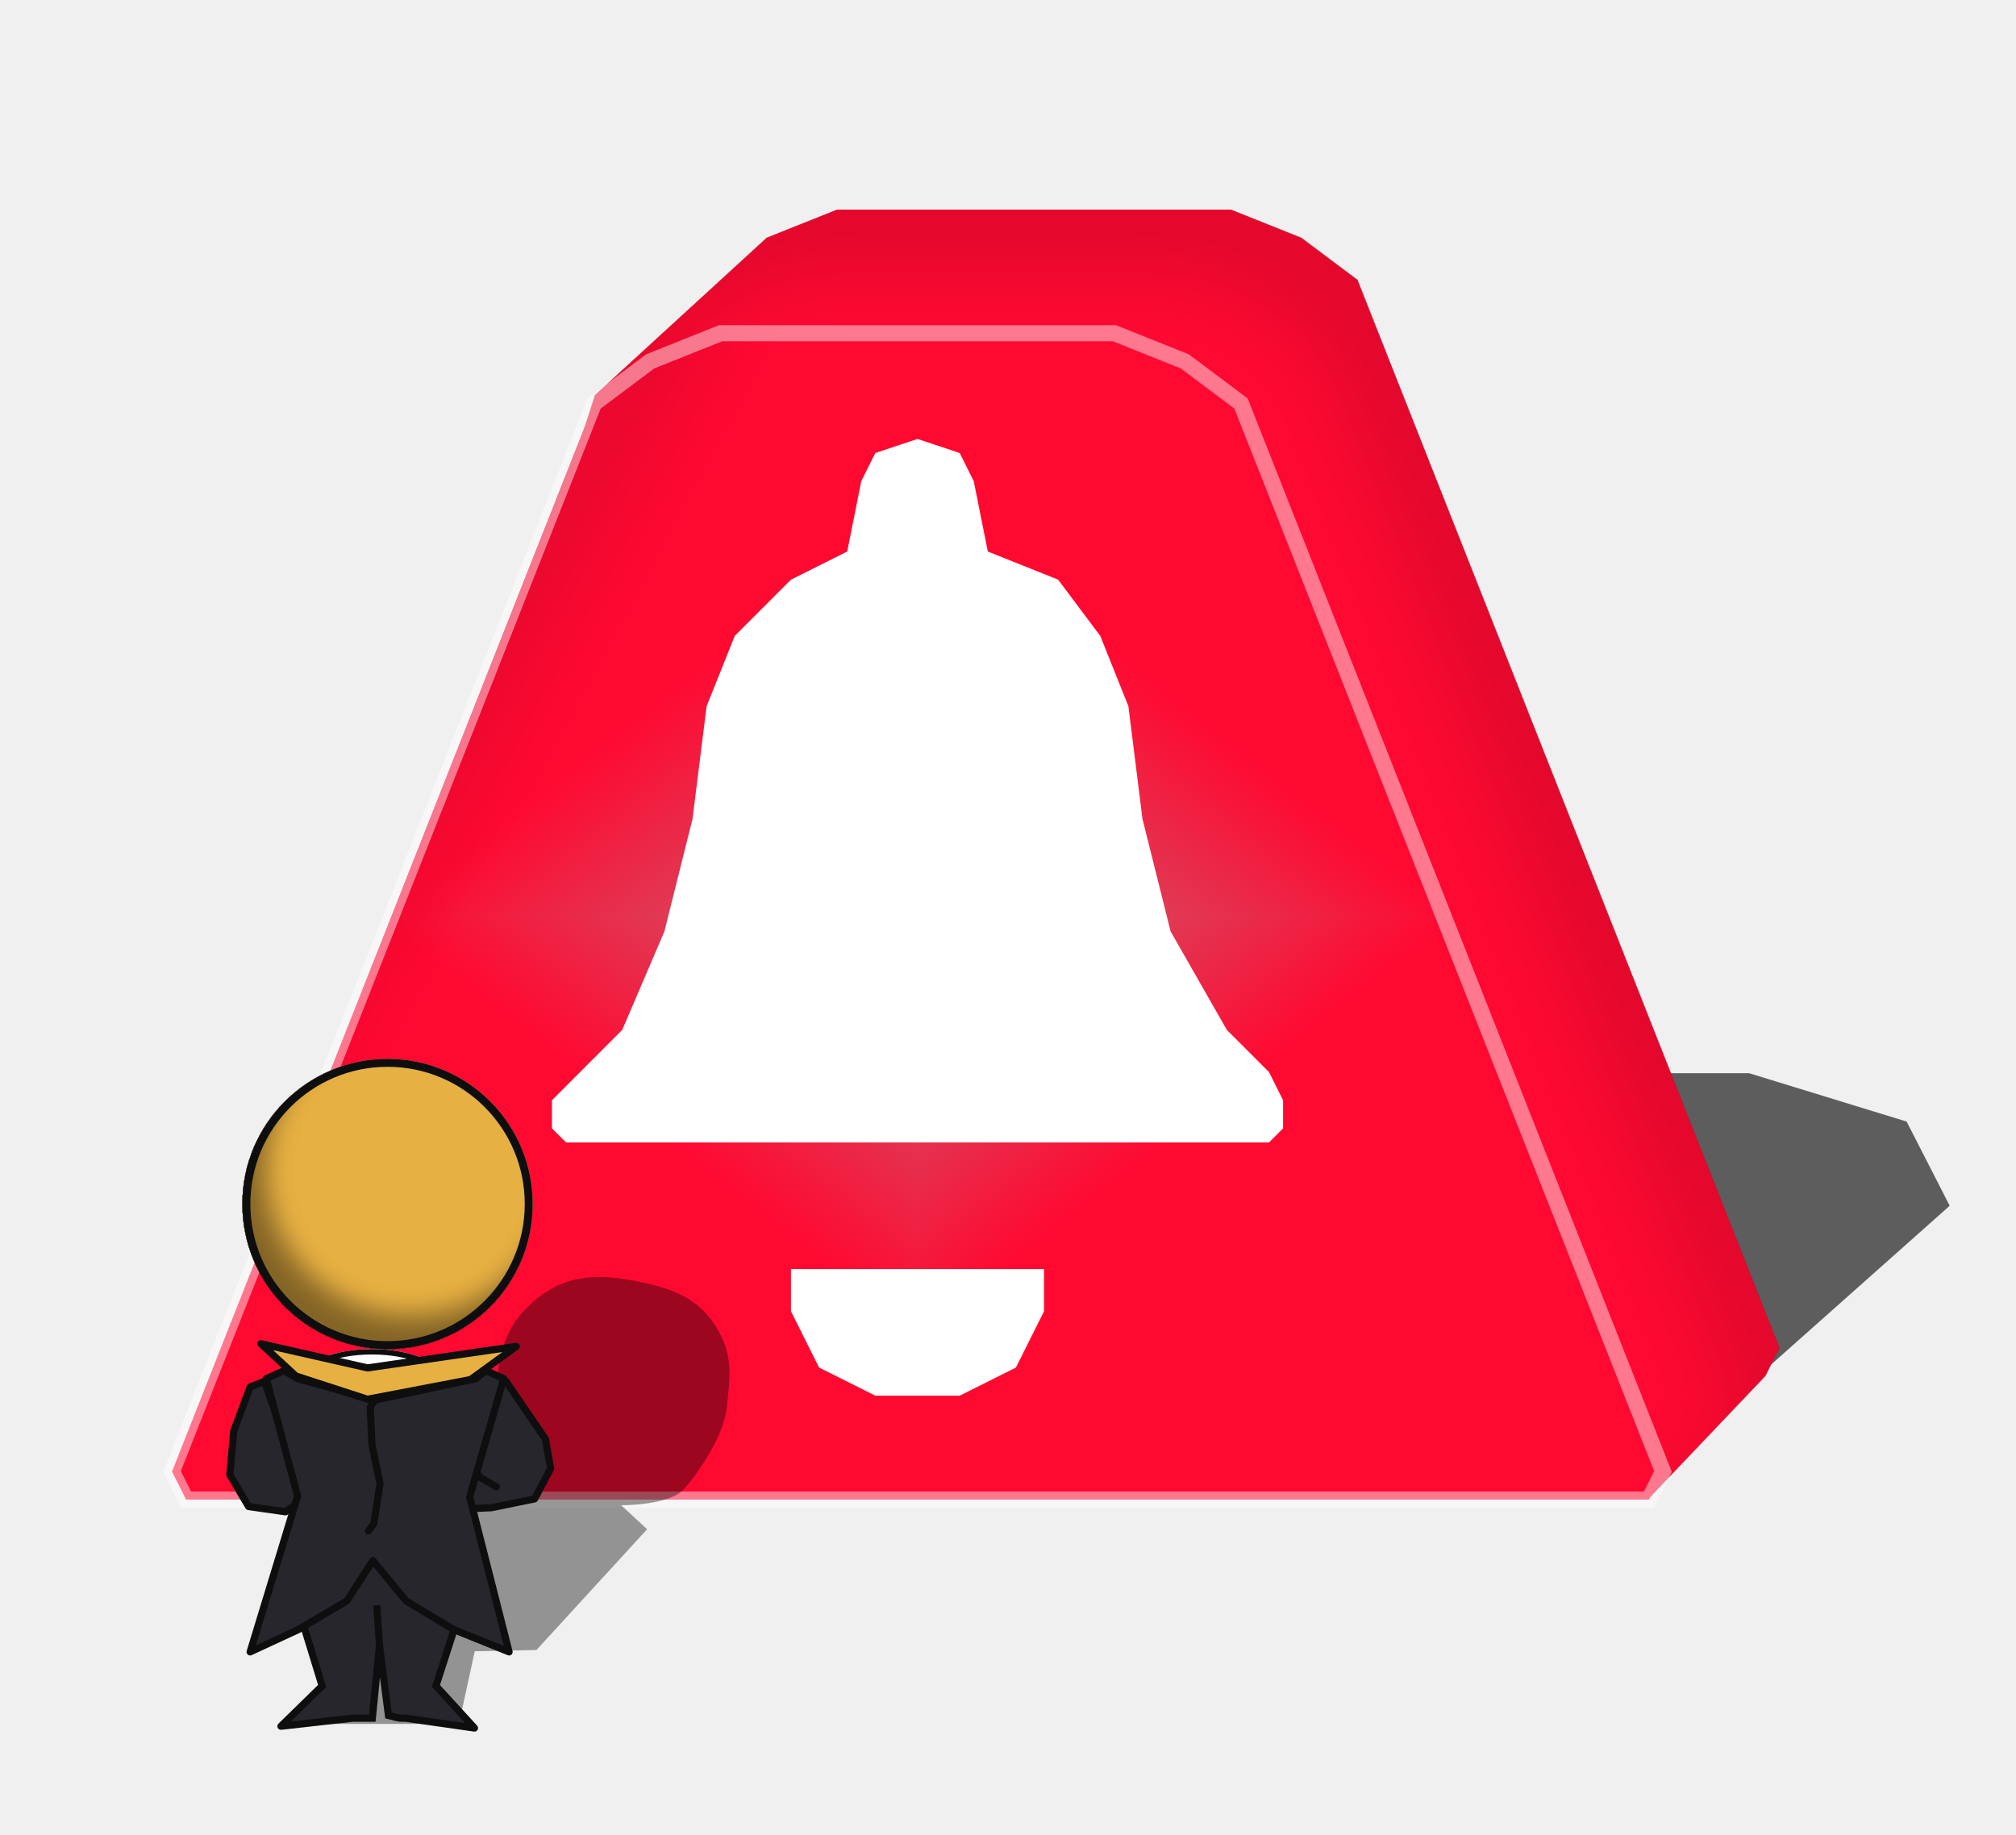
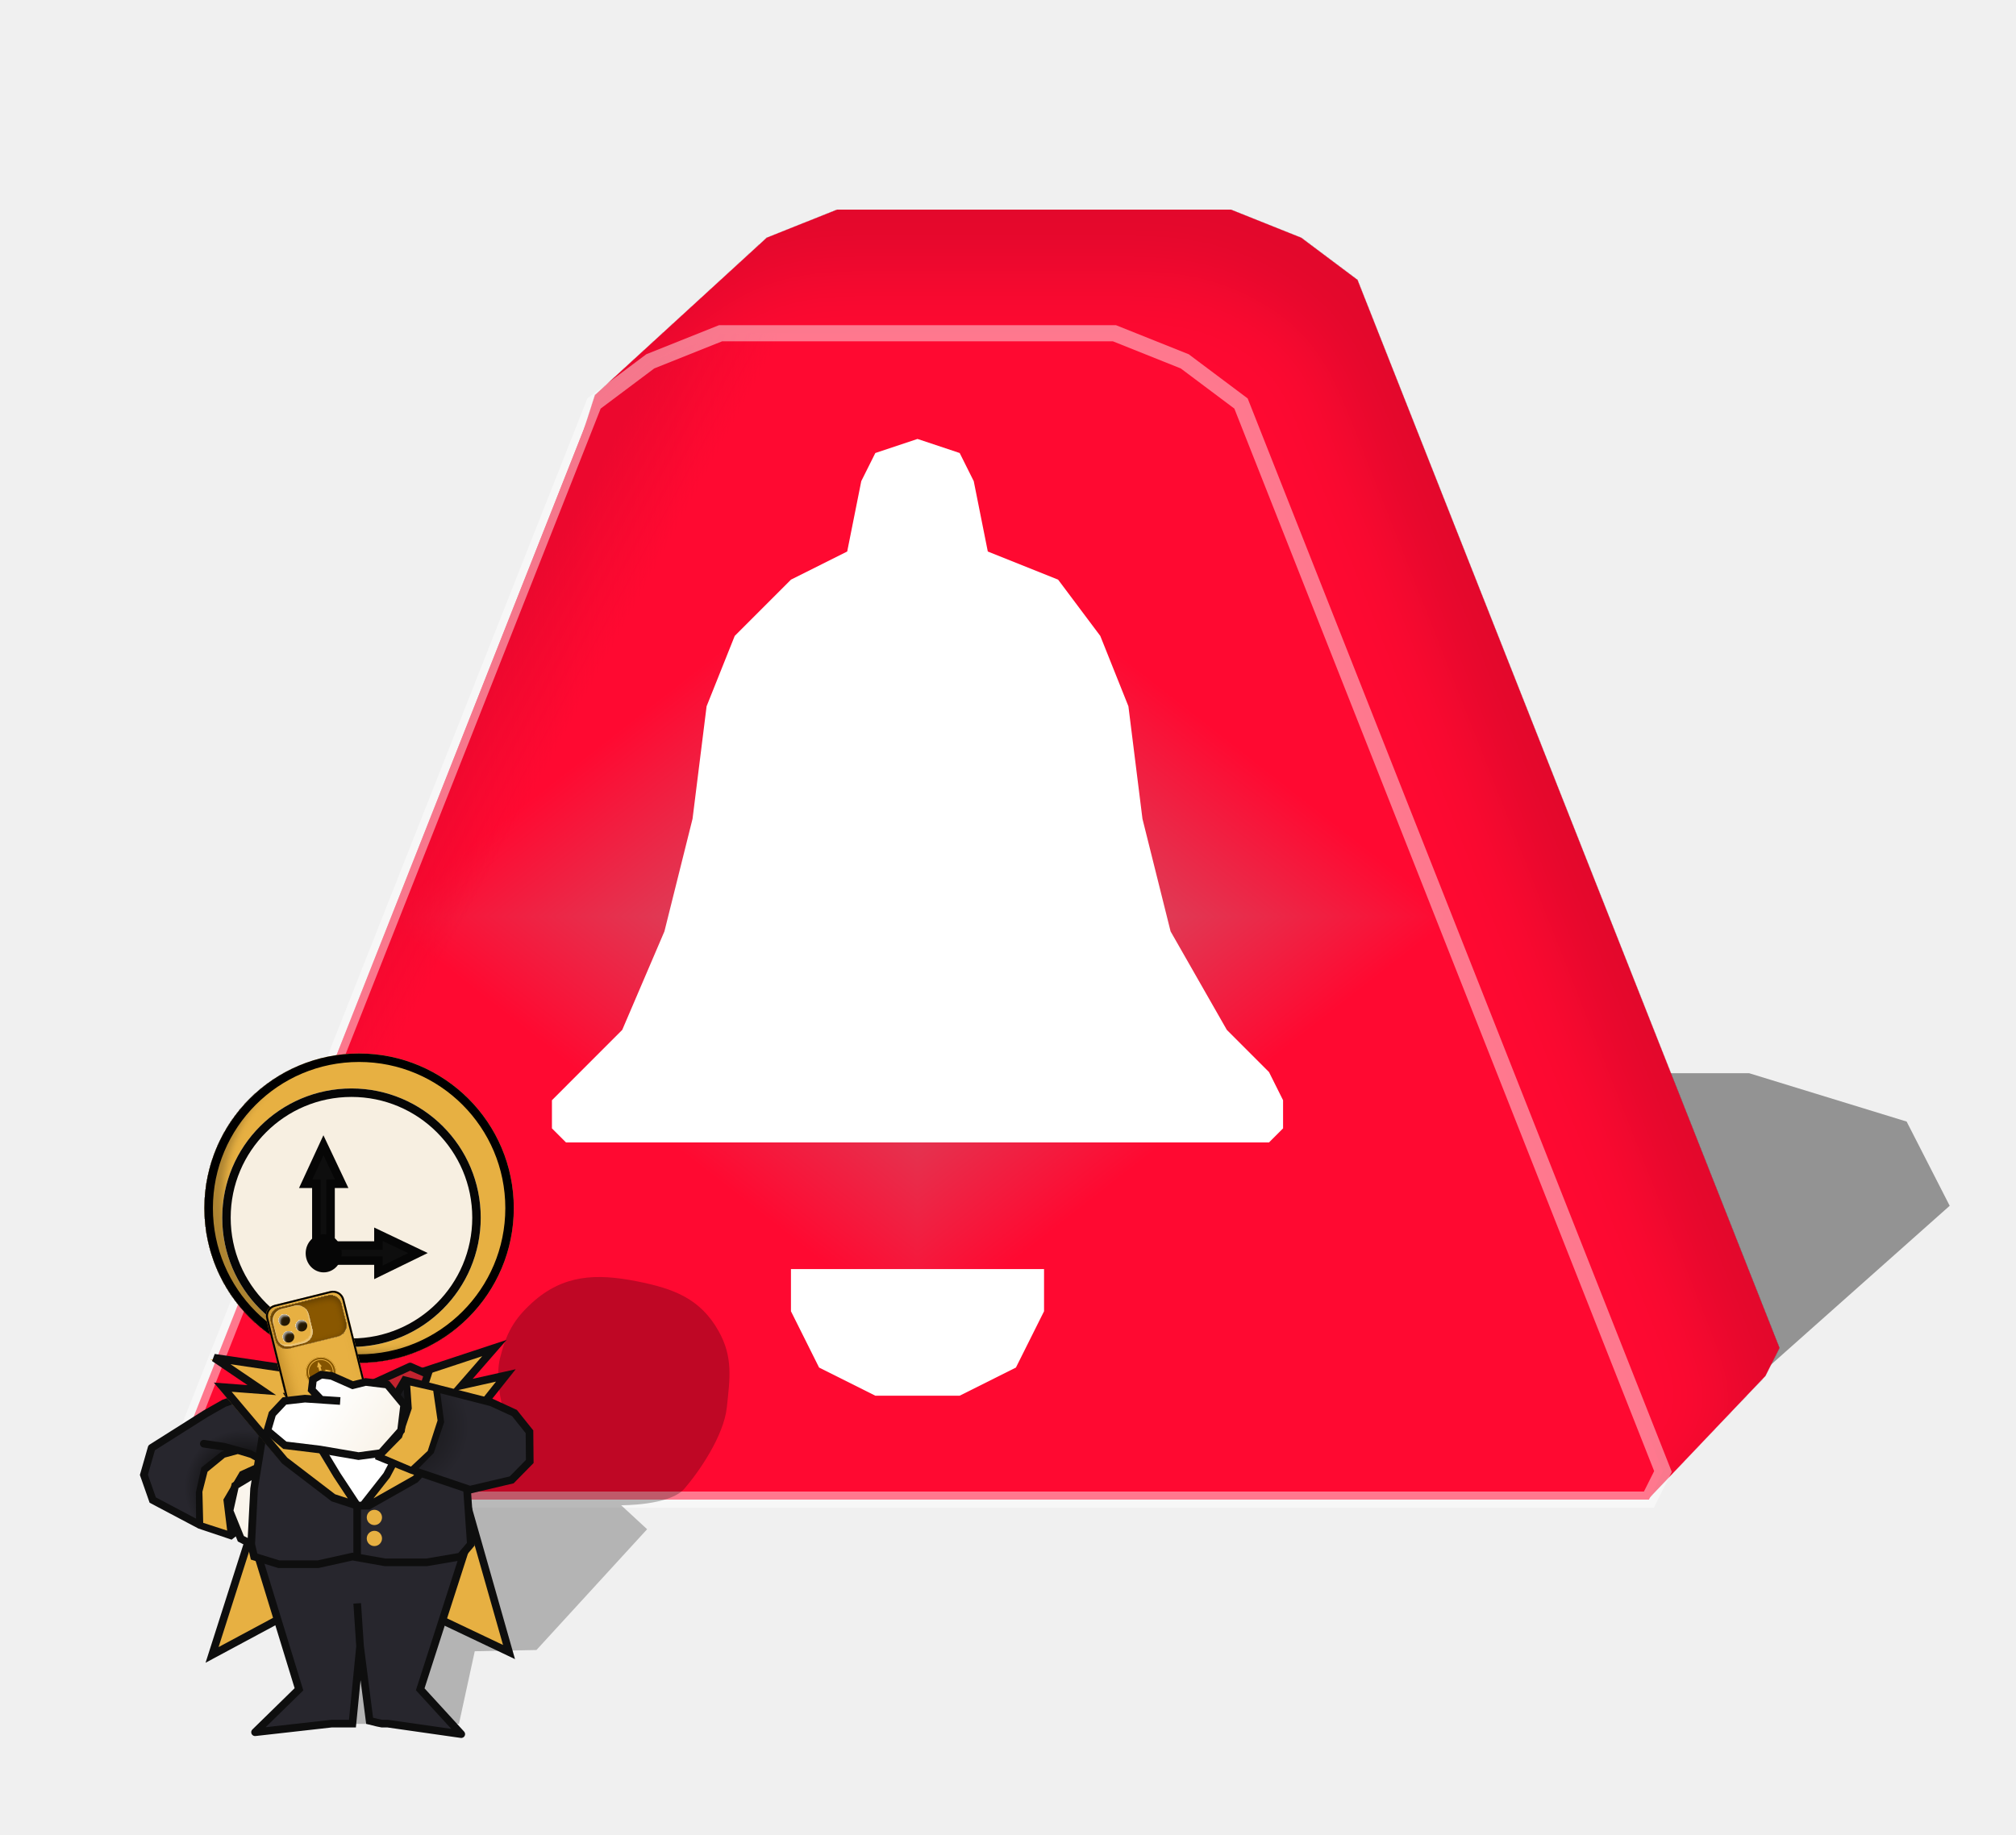
<svg xmlns="http://www.w3.org/2000/svg" xmlns:xlink="http://www.w3.org/1999/xlink" width="1125" height="1024" viewBox="0 0 1125 1024" fill="none">
-   <path d="M96 821.313L104.381 837H758.126L899.5 828L943.5 801.5L1088 673L1063.97 626L976.041 599H741.363L699.456 614.687L665.931 638.217L96 821.313Z" fill="black" fill-opacity="0.61" />
-   <g filter="url(#filter0_i_13_490)">
+   <path d="M96 821.313L104.381 837H758.126L899.5 828L943.5 801.5L1088 673L1063.97 626L976.041 599H741.363L699.456 614.687L665.931 638.217L96 821.313Z" fill="black" fill-opacity="0.39" />
+   <g filter="url(#filter0_i_86_372)">
    <path d="M161 752.313L168.849 768H781.076L920 836.5L985.151 768L993 752.313L757.528 156.217L726.132 132.687L686.887 117H467.113L427.868 132.687L332 220.5L161 752.313Z" fill="#FE0931" />
  </g>
-   <g clip-path="url(#paint0_diamond_13_490_clip_path)" data-figma-skip-parse="true">
+   <g clip-path="url(#paint0_diamond_86_372_clip_path)" data-figma-skip-parse="true">
    <g transform="matrix(0.416 0 0 0.3255 512 511.5)">
-       <rect x="0" y="0" width="1021.63" height="1027.65" fill="url(#paint0_diamond_13_490)" opacity="1" shape-rendering="crispEdges" />
-       <rect x="0" y="0" width="1021.63" height="1027.65" transform="scale(1 -1)" fill="url(#paint0_diamond_13_490)" opacity="1" shape-rendering="crispEdges" />
-       <rect x="0" y="0" width="1021.63" height="1027.65" transform="scale(-1 1)" fill="url(#paint0_diamond_13_490)" opacity="1" shape-rendering="crispEdges" />
-       <rect x="0" y="0" width="1021.63" height="1027.65" transform="scale(-1)" fill="url(#paint0_diamond_13_490)" opacity="1" shape-rendering="crispEdges" />
+       <rect x="0" y="0" width="1021.63" height="1027.65" fill="url(#paint0_diamond_86_372)" opacity="1" shape-rendering="crispEdges" />
+       <rect x="0" y="0" width="1021.63" height="1027.65" transform="scale(1 -1)" fill="url(#paint0_diamond_86_372)" opacity="1" shape-rendering="crispEdges" />
+       <rect x="0" y="0" width="1021.63" height="1027.65" transform="scale(-1 1)" fill="url(#paint0_diamond_86_372)" opacity="1" shape-rendering="crispEdges" />
+       <rect x="0" y="0" width="1021.63" height="1027.65" transform="scale(-1)" fill="url(#paint0_diamond_86_372)" opacity="1" shape-rendering="crispEdges" />
    </g>
  </g>
  <path d="M96 821.313L103.849 837H716.076H920.151L928 821.313L692.528 225.217L661.132 201.687L621.887 186H402.113L362.868 201.687L331.472 225.217L96 821.313Z" data-figma-gradient-fill="{&quot;type&quot;:&quot;GRADIENT_DIAMOND&quot;,&quot;stops&quot;:[{&quot;color&quot;:{&quot;r&quot;:0.82211536169052124,&quot;g&quot;:0.30829328298568726,&quot;b&quot;:0.39184159040451050,&quot;a&quot;:1.0},&quot;position&quot;:0.16346153616905212},{&quot;color&quot;:{&quot;r&quot;:1.0,&quot;g&quot;:0.035294119268655777,&quot;b&quot;:0.19215686619281769,&quot;a&quot;:1.0},&quot;position&quot;:0.72118651866912842}],&quot;transform&quot;:{&quot;m00&quot;:832.0,&quot;m01&quot;:0.0,&quot;m02&quot;:96.0,&quot;m10&quot;:0.0,&quot;m11&quot;:651.0,&quot;m12&quot;:186.0},&quot;opacity&quot;:1.0,&quot;blendMode&quot;:&quot;NORMAL&quot;,&quot;stopsVar&quot;:[{&quot;color&quot;:{&quot;r&quot;:0.82211536169052124,&quot;g&quot;:0.30829328298568726,&quot;b&quot;:0.39184159040451050,&quot;a&quot;:1.0},&quot;position&quot;:0.16346153616905212},{&quot;color&quot;:{&quot;r&quot;:1.0,&quot;g&quot;:0.035294119268655777,&quot;b&quot;:0.19215686619281769,&quot;a&quot;:1.0},&quot;position&quot;:0.72118651866912842}],&quot;visible&quot;:true}" />
-   <use xlink:href="#stroke0_13_490" fill="url(#paint1_linear_13_490)" />
+   <use xlink:href="#stroke0_86_372" fill="url(#paint1_linear_86_372)" />
  <path d="M103.849 837L96 821.313L331.472 225.217L362.868 201.687L402.113 186H621.887L661.132 201.687L692.528 225.217L928 821.313L920.151 837H716.076H103.849Z" stroke-width="9" stroke="white" stroke-opacity="0.45" />
  <path d="M441.385 731.882V708.324H582.615V731.882L566.923 763.294L535.538 779H488.462L457.077 763.294L441.385 731.882Z" fill="white" />
  <path d="M708.154 637.647H315.846L308 629.794V614.088L323.692 598.382L347.231 574.824L370.769 519.853L386.462 457.029L394.308 394.206L410 354.941L441.385 323.529L472.769 307.824L480.615 268.559L488.462 252.853L512 245L535.538 252.853L543.385 268.559L551.231 307.824L590.462 323.529L614 354.941L629.692 394.206L637.538 457.029L653.231 519.853L684.615 574.824L708.154 598.382L716 614.088V629.794L708.154 637.647Z" fill="white" />
-   <path d="M264.927 921.637L256.102 962.187L178.296 962.187L178.296 929.392L199.292 894.048L207.267 857.406L258.212 837.279L289.063 810.733C289.063 810.733 273.973 778.27 279.07 757.899C282.457 744.361 286.683 736.361 297.048 727.016C314.321 711.444 332.59 710.651 355.405 715.155C375.882 719.197 390.837 724.779 401.029 742.993C409.17 757.542 407.305 769.433 405.608 785.438C403.911 801.443 390.092 821.462 381.89 830.935C373.688 840.407 346.625 840.146 346.625 840.146L361.109 853.533L299.362 920.944L264.927 921.637Z" fill="black" fill-opacity="0.39" />
-   <path d="M179.769 941L158.769 872.5L208.769 861L267.269 866.5L243.269 941L264.769 964.5L226.269 959H223.269L220.769 958.5L216.769 957.5L211.769 918.5L207.769 959H202.769H199.269H196.769L156.769 963.5L179.769 941Z" fill="#27262D" />
-   <path d="M269.937 864.742L245.528 940.507L266.245 963.15C266.815 963.773 266.932 964.687 266.538 965.434C266.144 966.18 265.322 966.599 264.486 966.479L226.13 961H223.071L220.377 960.461L220.331 960.452L214.959 959.109L212.027 936.235L209.582 961H196.88L156.993 965.487C156.144 965.583 155.329 965.129 154.963 964.357C154.597 963.586 154.761 962.667 155.371 962.07L177.5 940.422L156.227 871.032L208.636 858.979L269.937 864.742ZM161.31 873.967L182.039 941.578L162.325 960.862L196.546 957.013L196.657 957H205.957L209.763 918.466L208.274 896.133L212.265 895.867L213.761 918.304L218.579 955.891L221.216 956.55L223.467 957H226.412L226.553 957.021L259.525 961.73L241.01 941.493L264.601 868.258L208.903 863.021L161.31 873.967Z" fill="#0E0E0E" />
-   <g filter="url(#filter1_i_13_490)">
-     <path d="M297.269 672C297.269 716.735 261.004 753 216.269 753C171.534 753 135.269 716.735 135.269 672C135.269 627.265 171.534 591 216.269 591C261.004 591 297.269 627.265 297.269 672Z" fill="#E7B042" />
-   </g>
-   <path d="M292.831 672C292.831 629.716 258.553 595.438 216.269 595.438C173.986 595.438 139.708 629.716 139.708 672C139.708 714.284 173.986 748.562 216.269 748.562V753C171.534 753 135.269 716.735 135.269 672C135.269 627.265 171.534 591 216.269 591C261.004 591 297.269 627.265 297.269 672C297.269 716.735 261.004 753 216.269 753V748.562C258.553 748.562 292.831 714.284 292.831 672Z" fill="#0E0E0E" />
-   <ellipse cx="207.581" cy="769.5" rx="39" ry="16.5" fill="white" />
-   <mask id="stroke1_13_490" fill="white">
-     <path d="M246.581 769.5C246.581 778.613 229.12 786 207.581 786C186.042 786 168.581 778.613 168.581 769.5C168.581 760.387 186.042 753 207.581 753C229.12 753 246.581 760.387 246.581 769.5Z" />
-   </mask>
-   <ellipse cx="207.581" cy="769.5" rx="39" ry="16.5" stroke-width="6" stroke="#0E0E0E" mask="url(#stroke1_13_490)" />
-   <path d="M138.741 840.863L159.378 843.815L169.581 836.5L165.414 821.5L147.545 771.018L139.587 774.124L130.416 798.782L128.248 823.132L138.741 840.863Z" fill="#27262D" />
-   <path d="M304.389 803.267L282.471 771.155L272.872 773.781L259.554 814.608L253.222 842.449L274.229 841.526L298.298 836.61L307.268 819.679L304.389 803.267Z" fill="#27262D" />
-   <path d="M259.554 814.608L253.222 842.449L274.229 841.526L298.298 836.61L307.268 819.679L304.389 803.267L282.471 771.155L272.872 773.781L259.554 814.608ZM259.554 814.608L268.093 824.707L276.953 829.83M159.378 843.815L138.741 840.863L128.248 823.132L130.416 798.782L139.587 774.124L147.545 771.018L165.414 821.5L169.581 836.5L159.378 843.815Z" stroke-width="4" stroke-linecap="round" stroke-linejoin="round" stroke="#0E0E0E" />
-   <path d="M148.581 769.5L158.581 765L166.081 769.5L209.081 781.5L265.581 769.5L271.081 765L281.081 769.5L262.081 835.5L284.081 922L253.081 909.5L226.581 893.5L208.081 871L193.581 893.5L166.581 909.5L139.581 922L166.081 835L148.581 769.5Z" fill="#27262D" />
-   <path d="M209.081 781.5L265.581 769.5L271.081 765L281.081 769.5L262.081 835.5L284.081 922L253.081 909.5L226.581 893.5L208.081 871L193.581 893.5L166.581 909.5L139.581 922L166.081 835L148.581 769.5L158.581 765L166.081 769.5L209.081 781.5ZM209.081 781.5L206.581 785.5L207.581 806.5L212.081 828L208.581 850.5L205.581 854.5" stroke-width="4" stroke-linecap="round" stroke-linejoin="round" stroke="#0E0E0E" />
-   <path d="M145.581 750L165.081 768L205.081 781L262.581 770L288.081 751.5L205.081 763.5L145.581 750Z" fill="#E7B042" stroke-width="4" stroke-linecap="round" stroke-linejoin="round" stroke="#0E0E0E" />
+   <path d="M264.927 921.637L256.102 962.187L178.296 962.187L178.296 929.392L199.292 894.048L207.267 857.406L258.212 837.279L289.063 810.733C289.063 810.733 273.973 778.27 279.07 757.899C282.457 744.361 286.683 736.361 297.048 727.016C314.321 711.444 332.59 710.651 355.405 715.155C375.882 719.197 390.837 724.779 401.029 742.993C409.17 757.542 407.305 769.433 405.608 785.438C403.911 801.443 390.092 821.462 381.89 830.935C373.688 840.407 346.625 840.146 346.625 840.146L361.109 853.533L299.362 920.944L264.927 921.637Z" fill="black" fill-opacity="0.25" />
+   <path d="M197.734 881.06L118.341 923.686L163.099 783.551H244.623L284.053 922.088L197.734 881.06Z" fill="#E7B042" />
+   <path d="M246.232 781.419L287.392 926.035L197.791 883.447L114.708 928.056L161.542 781.419H246.232ZM121.973 919.316L197.675 878.672L280.712 918.139L243.013 785.682H164.656L121.973 919.316Z" fill="#0E0E0E" />
+   <path d="M114.656 789.111L84.612 808.106L80.292 823.17L85.225 837.25L111.558 851.173L128.835 856.976L135.497 851.819L142.86 837.382L150.249 824.631L148.612 816.736L144.022 814.109L149.515 809.644L153.057 798.805L151.343 785.855L145.129 776.176L125.014 783.224L114.656 789.111Z" fill="url(#paint2_radial_86_372)" />
+   <path d="M146.013 773.608L124.128 781.276L113.603 787.258L113.559 787.283L113.516 787.309L83.473 806.304C83.031 806.584 82.708 807.016 82.564 807.518L78.056 823.234L83.49 838.744L110.715 853.138L110.88 853.193L129.238 859.36L137.18 853.212L137.396 852.787L144.729 838.41L152.502 824.995L150.504 815.363L147.779 813.803L151.346 810.902L155.234 799.006L153.393 785.104L146.013 773.608ZM150.881 798.605L147.685 808.386L143.812 811.534L140.259 809.501L125.618 805.436L125.491 805.401L114.044 803.7C112.88 803.528 111.796 804.331 111.623 805.495C111.45 806.659 112.253 807.743 113.417 807.916L124.602 809.578L125.121 809.722L123.401 810.325L112.37 819.094L109.371 832.683L109.319 832.916L109.32 833.155L109.406 847.624L86.961 835.757L82.528 823.106L86.437 809.475L115.764 790.934L125.901 785.171L144.245 778.744L149.292 786.606L150.881 798.605ZM133.382 821.002L124.316 837.022L126.322 853.883L113.681 849.637L113.585 833.367L116.207 821.49L125.49 814.11L132.314 811.719L138.606 813.466L143.857 816.471L133.382 821.002ZM147.998 824.266L141.016 836.314L140.988 836.363L140.962 836.414L133.817 850.425L130.508 852.987L128.715 837.906L136.388 824.348L147.057 819.732L147.998 824.266Z" fill="#0E0E0E" />
+   <path d="M113.394 849.965L126.773 854.311L124.655 836.986L133.853 821.342L144.564 816.46L139.634 813.671L132.693 811.586L125.477 813.55L115.823 821.449L112.96 832.614L113.394 849.965Z" fill="#E7B042" />
+   <path d="M194.932 849.476L184.596 844.429L175.864 841.97L182.641 838.531L183.923 832.811L180.463 828.759L174.744 827.477L161.97 828.437L155.793 824.322L143.835 821.641L131.222 829.189L128.075 843.228L134.404 858.844L145.663 864.644L167.214 868.382L186.451 872.694L198.365 868.266L198.903 858.557L194.932 849.476Z" fill="url(#paint3_linear_86_372)" />
+   <path d="M174.9 825.328L174.584 825.352L162.541 826.257L156.974 822.548L156.645 822.329L143.47 819.375L129.342 827.831L125.85 843.411L132.725 860.376L144.978 866.688L166.807 870.475L186.601 874.912L200.416 869.777L201.059 858.168L196.57 847.904L185.53 842.514L185.358 842.43L181.7 841.399L184.501 839.977L186.236 832.238L181.623 826.835L174.9 825.328ZM181.611 833.384L180.781 837.084L175.642 839.692L166.169 837.026L165.013 841.129L183.836 846.429L193.292 851.047L196.747 858.946L196.315 866.753L186.301 870.476L167.629 866.291L167.577 866.281L146.35 862.598L136.083 857.31L130.301 843.043L133.101 830.548L144.199 823.907L154.942 826.315L161.398 830.616L174.586 829.626L179.304 830.684L181.611 833.384Z" fill="#0E0E0E" />
+   <g filter="url(#filter1_i_86_372)">
+     <path d="M286.717 674.319C286.717 721.992 248.071 760.639 200.398 760.639C152.725 760.639 114.079 721.992 114.079 674.319C114.079 626.646 152.725 588 200.398 588C248.071 588 286.717 626.646 286.717 674.319Z" fill="#E7B042" />
+   </g>
+   <path d="M281.987 674.319C281.987 629.259 245.459 592.73 200.398 592.73C155.337 592.73 118.808 629.259 118.808 674.319C118.808 719.38 155.337 755.909 200.398 755.909V760.639C152.725 760.639 114.079 721.992 114.079 674.319C114.079 626.646 152.725 588 200.398 588C248.071 588 286.717 626.646 286.717 674.319C286.717 721.992 248.071 760.639 200.398 760.639V755.909C245.459 755.909 281.987 719.38 281.987 674.319Z" fill="black" />
+   <path d="M268.266 679.648C268.266 719.484 235.972 751.778 196.136 751.778C156.299 751.778 124.006 719.484 124.006 679.648C124.006 639.811 156.299 607.518 196.136 607.518C235.972 607.518 268.266 639.811 268.266 679.648Z" fill="#F7EFE1" />
+   <path d="M263.536 679.648C263.536 642.424 233.36 612.248 196.136 612.248C158.912 612.248 128.736 642.424 128.736 679.648C128.736 716.872 158.912 747.048 196.136 747.048V751.778C156.299 751.778 124.006 719.484 124.006 679.648C124.006 639.811 156.299 607.518 196.136 607.518C235.972 607.518 268.266 639.811 268.266 679.648C268.266 719.484 235.972 751.778 196.136 751.778V747.048C233.36 747.048 263.536 716.872 263.536 679.648Z" fill="#060606" />
+   <path d="M176.53 660.714V705.757H184.472V660.714H190.676L180.501 639.225L170.574 660.714H176.53Z" fill="#0E0E0E" />
+   <path d="M194.412 663.079H186.836V705.224H174.165V663.079H166.876L180.475 633.643L194.412 663.079ZM174.271 658.349H178.895V700.961H182.106V658.349H186.939L180.527 644.806L174.271 658.349Z" fill="#060606" />
+   <path d="M211.172 695.195H179.085V703.603H211.172V710.173L233.244 699.399L211.172 688.888V695.195Z" fill="#0E0E0E" />
+   <path d="M208.807 713.959V705.968H175.355V692.83H208.807V685.142L238.69 699.372L208.807 713.959ZM213.537 692.633V697.559H182.815V701.238H213.537V706.387L227.8 699.425L213.537 692.633Z" fill="#060606" />
+   <path d="M190.676 699.531C190.676 705.408 186.176 710.173 180.625 710.173C175.074 710.173 170.574 705.408 170.574 699.531C170.574 693.653 175.074 688.888 180.625 688.888C186.176 688.888 190.676 693.653 190.676 699.531Z" fill="#060606" />
+   <path d="M166.829 942.868L144.45 869.87L197.734 857.615L260.075 863.476L234.499 942.868L257.411 967.912L216.383 962.05H213.186L210.522 961.518L206.259 960.452L200.931 918.891L196.668 962.05H191.34H187.61H184.946L142.319 966.846L166.829 942.868Z" fill="#27262D" />
+   <path d="M262.919 861.603L236.906 942.343L258.984 966.473C259.591 967.137 259.716 968.111 259.296 968.907C258.876 969.702 258 970.148 257.109 970.021L216.234 964.182H212.975L210.103 963.607L210.054 963.598L204.33 962.167L201.205 937.791L198.599 964.182H185.063L142.557 968.964C141.653 969.065 140.784 968.582 140.393 967.76C140.003 966.938 140.178 965.959 140.828 965.322L164.411 942.252L141.741 868.306L197.591 855.46L262.919 861.603ZM147.158 871.433L169.248 943.484L148.239 964.035L184.707 959.933L184.826 959.919H194.736L198.792 918.854L197.206 895.055L201.458 894.772L203.053 918.682L208.187 958.737L210.997 959.439L213.396 959.919H216.535L216.685 959.941L251.823 964.96L232.091 943.394L257.232 865.349L197.876 859.768L147.158 871.433Z" fill="#0E0E0E" />
+   <path d="M141.786 830.973L146.582 801.134L156.173 776.624H249.419L255.813 801.134L260.608 830.973L262.74 861.877L256.878 868.804L238.229 872.001H214.784L196.668 868.804L177.486 873.067H155.64L141.786 868.804L140.188 861.877L141.786 830.973Z" fill="#27262D" />
+   <path d="M251.065 774.492L257.875 800.596L257.9 800.695L257.917 800.796L262.712 830.635L262.728 830.73L262.734 830.826L264.925 862.593L258.003 870.773L257.238 870.905L238.589 874.102L238.41 874.133H214.598L214.414 874.1L196.714 870.976L177.948 875.147L177.72 875.198H155.319L155.013 875.104L139.985 870.48L138.11 862.357L138.043 862.066L139.658 830.863L139.663 830.748L139.682 830.635L144.513 800.57L154.717 774.492H251.065ZM148.649 801.696L143.908 831.199L142.33 861.686L143.586 867.129L155.958 870.936H177.253L196.206 866.724L196.62 866.631L214.972 869.87H238.045L255.753 866.833L260.553 861.16L258.488 831.217L253.725 801.576L247.771 778.755H157.627L148.649 801.696Z" fill="#0E0E0E" />
+   <path d="M158.837 790.478L156.706 773.427L166.297 777.69H239.295L247.288 773.427L233.967 800.069L200.398 840.031L158.837 790.478Z" fill="white" />
+   <path d="M229.704 825.909L203.595 840.564H200.398H197.201L183.88 836.222L156.705 815.597L122.071 774.89L143.917 776.518L117.275 758.607L157.771 764.577L186.011 776.518L170.026 782.488L159.902 780.86L186.011 823.738L197.201 840.564H200.398L213.719 823.738L236.631 780.86L226.507 782.488L210.522 774.89L227.572 768.376L273.929 753.179L255.813 773.804L280.323 768.376L263.805 789.002L229.704 825.909Z" fill="#E7B042" />
+   <path d="M263.779 769.592L287.783 764.234L267.445 789.839L267.397 789.898L267.345 789.955L233.072 827.354L206.235 842.541H201.432V870.403H197.176V841.951L185.357 838.067L185.018 837.955L157.605 816.978L157.42 816.836L157.268 816.657L119.32 771.688L138.13 773.1L118.341 759.687L119.818 755.701L160.51 761.75L160.756 761.854L193.979 776.018L172.389 784.148L166.324 783.164L189.901 822.205L200.433 838.171H201.478L214.016 822.202L234.734 783.112L228.25 784.164L207.112 774.033L228.877 765.651L228.924 765.632L228.973 765.616L282.721 747.851L263.779 769.592ZM154.09 778.682L129.281 776.818L160.333 813.615L186.99 834.014L194.088 836.347L186.347 824.61L186.325 824.572L157.812 777.36L171.96 779.654L182.286 775.765L159.369 765.995L128.632 761.426L154.09 778.682ZM230.324 769.761L218.092 774.472L228.871 779.638L242.601 777.412L217.663 824.465L217.57 824.639L208.388 836.331L230.431 823.857L264.191 787.019L276.788 771.16L251.853 776.728L269.083 756.95L230.324 769.761Z" fill="#0E0E0E" />
+   <path d="M213.186 846.958C213.186 849.312 211.278 851.221 208.923 851.221C206.569 851.221 204.661 849.312 204.661 846.958C204.661 844.604 206.569 842.695 208.923 842.695C211.278 842.695 213.186 844.604 213.186 846.958Z" fill="#E7B042" />
+   <path d="M213.186 858.68C213.186 861.035 211.278 862.943 208.923 862.943C206.569 862.943 204.661 861.035 204.661 858.68C204.661 856.326 206.569 854.418 208.923 854.418C211.278 854.418 213.186 856.326 213.186 858.68Z" fill="#E7B042" />
+   <path d="M168.665 784.208L169.059 763.132L195.869 771.663L206.012 773.132L228.88 762.702L238.762 767.033L232.901 785.149L219.453 794.924L203.432 786.501C203.432 786.501 200.495 788.275 198.414 788.293C196.624 788.309 194.005 787.039 194.005 787.039L178.378 797.147L168.665 784.208Z" fill="url(#paint4_radial_86_372)" />
+   <path d="M167.817 761.4C168.364 761.008 169.063 760.897 169.705 761.101L196.347 769.578L205.696 770.932L227.995 760.762C228.546 760.511 229.18 760.506 229.735 760.75L241.383 765.854L234.715 786.465L220.707 796.648C220.05 797.125 219.18 797.188 218.462 796.811L203.446 788.917C203.188 789.048 202.895 789.192 202.575 789.336C201.543 789.798 199.943 790.412 198.432 790.425C197.136 790.436 195.732 790.007 194.817 789.678C194.6 789.6 194.395 789.521 194.207 789.446L179.536 798.937C178.596 799.545 177.345 799.321 176.673 798.426L166.52 784.901L166.928 763.092L166.947 762.842C167.026 762.266 167.338 761.743 167.817 761.4ZM208.55 774.316C208.583 774.45 208.62 774.588 208.652 774.731C208.928 775.946 209.237 777.69 209.103 779.199C208.916 781.308 207.816 783.526 206.943 785.033C206.803 785.274 206.664 785.504 206.529 785.722L219.272 792.421L231.086 783.833L236.141 768.211L228.897 765.036L208.55 774.316ZM170.808 783.514L178.888 794.277L191.489 786.126C191.404 785.827 191.316 785.496 191.227 785.145C190.871 783.733 190.47 781.756 190.55 780.057C190.595 779.117 190.889 778.038 191.205 777.086C191.537 776.09 191.959 775.045 192.363 774.111C192.54 773.704 192.715 773.311 192.881 772.948L171.136 766.03L170.808 783.514ZM197.101 773.994C196.855 774.511 196.564 775.136 196.274 775.805C195.896 776.678 195.528 777.599 195.25 778.433C194.958 779.312 194.823 779.929 194.808 780.258C194.759 781.293 195.02 782.757 195.36 784.102C195.491 784.624 195.628 785.095 195.741 785.47C195.899 785.533 196.074 785.6 196.259 785.666C197.101 785.969 197.901 786.166 198.395 786.162C198.965 786.157 199.875 785.874 200.831 785.445C201.269 785.249 201.653 785.052 201.926 784.904C201.944 784.894 201.961 784.884 201.978 784.874C202.039 784.789 202.112 784.689 202.191 784.575C202.478 784.158 202.863 783.572 203.254 782.897C204.084 781.464 204.758 779.936 204.857 778.821C204.929 778.014 204.754 776.818 204.494 775.673C204.444 775.451 204.39 775.239 204.34 775.043L197.101 773.994Z" fill="#0E0E0E" />
+   <g filter="url(#filter2_i_86_372)">
+     <rect x="147.088" y="729.839" width="44.758" height="83.122" rx="6.394" transform="rotate(-13.9123 147.088 729.839)" fill="#E7B042" />
+   </g>
+   <rect x="147.734" y="730.228" width="43.693" height="82.057" rx="5.861" transform="rotate(-13.9123 147.734 730.228)" stroke="black" stroke-width="1.066" />
+   <g filter="url(#filter3_i_86_372)">
+     <rect x="149.67" y="731.396" width="40.495" height="23.445" rx="6.394" transform="rotate(-13.9123 149.67 731.396)" fill="#D9D9D9" />
+     <rect x="149.67" y="731.396" width="40.495" height="23.445" rx="6.394" transform="rotate(-13.9123 149.67 731.396)" fill="#895700" />
+   </g>
+   <g filter="url(#filter4_ii_86_372)">
+     <rect x="150.96" y="732.174" width="20.248" height="21.313" rx="6.394" transform="rotate(-13.9123 150.96 732.174)" fill="#D9D9D9" />
+     <rect x="150.96" y="732.174" width="20.248" height="21.313" rx="6.394" transform="rotate(-13.9123 150.96 732.174)" fill="#E7B042" />
+   </g>
+   <g filter="url(#filter5_i_86_372)">
+     <circle cx="158.704" cy="736.843" r="3.197" fill="#241701" />
+   </g>
+   <g filter="url(#filter6_i_86_372)">
+     <circle cx="168.26" cy="739.965" r="3.197" fill="#241701" />
+   </g>
+   <g filter="url(#filter7_i_86_372)">
+     <circle cx="161.01" cy="746.152" r="3.197" fill="#241701" />
+   </g>
+   <circle cx="179.06" cy="765.835" r="8.525" fill="#845400" />
+   <path d="M186.882 763.897C185.812 759.577 181.442 756.943 177.122 758.013C172.803 759.083 170.168 763.452 171.238 767.772C172.308 772.092 176.678 774.726 180.997 773.656L181.11 774.11C176.539 775.242 171.917 772.455 170.785 767.884C169.653 763.314 172.44 758.691 177.01 757.559C181.58 756.427 186.203 759.214 187.335 763.785C188.467 768.355 185.68 772.978 181.11 774.11L180.997 773.656C185.317 772.586 187.952 768.217 186.882 763.897Z" fill="#E7B042" />
+   <path d="M185.496 764.132C184.612 760.563 181.003 758.387 177.434 759.271C173.865 760.155 171.689 763.764 172.573 767.333C173.457 770.902 177.066 773.078 180.635 772.194L180.747 772.647C176.928 773.593 173.066 771.264 172.12 767.445C171.174 763.626 173.503 759.763 177.322 758.817C181.141 757.871 185.004 760.2 185.95 764.02C186.895 767.839 184.566 771.701 180.747 772.647L180.635 772.194C184.204 771.31 186.38 767.7 185.496 764.132Z" fill="#E7B042" />
+   <path d="M177.832 762.803L178.902 767.121L179.663 766.932L178.594 762.614L179.188 762.467L177.703 760.648L177.261 762.944L177.832 762.803Z" fill="#E7B042" />
+   <path d="M179.602 762.605L178.876 762.785L179.877 766.825L178.662 767.126L177.661 763.085L176.963 763.259L177.567 760.114L179.602 762.605ZM177.559 762.63L178.003 762.52L179.014 766.605L179.322 766.529L178.31 762.443L178.774 762.329L177.837 761.183L177.559 762.63Z" fill="#E7B042" />
+   <path d="M181.972 765.286L178.896 766.048L179.096 766.854L182.172 766.092L182.328 766.721L184.188 765.165L181.822 764.681L181.972 765.286Z" fill="#E7B042" />
+   <path d="M182.191 767.141L182.001 766.375L178.794 767.169L178.482 765.909L181.689 765.115L181.506 764.378L184.709 765.033L182.191 767.141ZM182.138 764.984L182.255 765.456L179.309 766.186L179.397 766.538L182.342 765.809L182.464 766.302L183.666 765.296L182.138 764.984Z" fill="#E7B042" />
+   <path d="M180.11 766.188C180.249 766.752 179.931 767.315 179.399 767.447C178.867 767.579 178.322 767.229 178.182 766.666C178.043 766.102 178.361 765.538 178.893 765.407C179.425 765.275 179.97 765.625 180.11 766.188Z" fill="#E7B042" />
+   <path d="M287.086 788.668L274.221 782.757L243.188 774.815L225.88 770.386L219.201 781.75L212.584 799.896L211.574 813.093L229.727 820.463L262.231 831.471L285.541 825.984L295.621 815.72L295.471 799.142L287.086 788.668Z" fill="url(#paint5_radial_86_372)" />
+   <path d="M217.364 780.67L217.265 780.838L217.2 781.02L210.583 799.166L210.482 799.441L209.331 814.482L228.984 822.462L229.043 822.482L262.125 833.685L262.719 833.547L286.63 827.918L297.761 816.583L297.595 798.386L288.435 786.943L287.976 786.732L275.112 780.82L274.937 780.74L224.855 767.923L217.364 780.67ZM273.504 784.773L285.739 790.394L293.347 799.898L293.483 814.856L284.454 824.05L262.335 829.256L233.626 819.535L242.042 810.964L247.862 793.779L245.718 777.662L273.504 784.773ZM241.265 776.523L243.506 793.355L238.319 808.672L229.207 817.951L215.325 812.316L225.009 802.454L230.444 786.457L230.41 786.017L229.56 775.475L229.543 775.255L229.48 775.043L228.988 773.381L241.265 776.523ZM225.329 776.038L226.125 785.922L221.287 800.16L214.146 807.432L214.688 800.347L221.135 782.666L225.229 775.7L225.329 776.038Z" fill="#0E0E0E" />
+   <path d="M241.759 776.27L228.922 773.372L229.792 786.175L224.288 802.427L214.581 812.312L229.333 818.583L238.673 809.832L244.17 792.827L241.759 776.27Z" fill="#E7B042" />
+   <path d="M158.715 781.952L170.144 780.652L179.195 781.255L173.958 775.747L174.662 769.928L179.279 767.267L185.097 767.971L196.815 773.147L204.012 771.335L216.178 772.808L225.541 784.139L223.812 798.421L212.625 811.022L200.074 812.723L178.515 809.039L158.943 806.669L149.196 798.511L151.936 789.182L158.715 781.952Z" fill="url(#paint6_linear_86_372)" />
+   <path d="M185.669 765.893L185.959 766.022L197.006 770.901L203.492 769.268L203.876 769.171L217.28 770.794L227.767 783.487L225.848 799.339L213.695 813.028L200.037 814.879L178.198 811.147L158.06 808.709L146.758 799.25L150.034 788.094L157.697 779.923L169.904 778.535L170.094 778.513L173.887 778.764L171.722 776.487L172.675 768.614L178.83 765.065L185.669 765.893ZM176.651 771.241L176.195 775.006L180.167 779.182L189.985 779.837L189.703 784.091L170.191 782.791L159.735 783.98L153.837 790.27L151.634 797.772L159.827 804.629L178.823 806.929L178.874 806.937L200.112 810.565L211.556 809.015L221.777 797.503L223.316 784.791L215.078 774.821L204.148 773.498L196.626 775.392L184.527 770.049L179.727 769.468L176.651 771.241Z" fill="#0E0E0E" />
  <defs>
-     <filter id="filter0_i_13_490" x="139" y="117" width="854" height="754.5" filterUnits="userSpaceOnUse" color-interpolation-filters="sRGB">
+     <filter id="filter0_i_86_372" x="139" y="117" width="854" height="754.5" filterUnits="userSpaceOnUse" color-interpolation-filters="sRGB">
      <feFlood flood-opacity="0" result="BackgroundImageFix" />
      <feBlend mode="normal" in="SourceGraphic" in2="BackgroundImageFix" result="shape" />
      <feColorMatrix in="SourceAlpha" type="matrix" values="0 0 0 0 0 0 0 0 0 0 0 0 0 0 0 0 0 0 127 0" result="hardAlpha" />
      <feOffset dx="-22" dy="35" />
      <feGaussianBlur stdDeviation="21.65" />
      <feComposite in2="hardAlpha" operator="arithmetic" k2="-1" k3="1" />
      <feColorMatrix type="matrix" values="0 0 0 0 0 0 0 0 0 0 0 0 0 0 0 0 0 0 0.11 0" />
-       <feBlend mode="normal" in2="shape" result="effect1_innerShadow_13_490" />
-     </filter>
-     <clipPath id="paint0_diamond_13_490_clip_path">
+       <feBlend mode="normal" in2="shape" result="effect1_innerShadow_86_372" />
+     </filter>
+     <clipPath id="paint0_diamond_86_372_clip_path">
      <path d="M96 821.313L103.849 837H716.076H920.151L928 821.313L692.528 225.217L661.132 201.687L621.887 186H402.113L362.868 201.687L331.472 225.217L96 821.313Z" />
    </clipPath>
-     <filter id="filter1_i_13_490" x="135.269" y="576" width="175" height="177" filterUnits="userSpaceOnUse" color-interpolation-filters="sRGB">
-       <feFlood flood-opacity="0" result="BackgroundImageFix" />
-       <feBlend mode="normal" in="SourceGraphic" in2="BackgroundImageFix" result="shape" />
-       <feColorMatrix in="SourceAlpha" type="matrix" values="0 0 0 0 0 0 0 0 0 0 0 0 0 0 0 0 0 0 127 0" result="hardAlpha" />
-       <feOffset dx="13" dy="-19" />
-       <feGaussianBlur stdDeviation="7.5" />
-       <feComposite in2="hardAlpha" operator="arithmetic" k2="-1" k3="1" />
-       <feColorMatrix type="matrix" values="0 0 0 0 0 0 0 0 0 0 0 0 0 0 0 0 0 0 0.43 0" />
-       <feBlend mode="normal" in2="shape" result="effect1_innerShadow_13_490" />
-     </filter>
-     <linearGradient id="paint0_diamond_13_490" x1="0" y1="0" x2="500" y2="500" gradientUnits="userSpaceOnUse">
+     <filter id="filter1_i_86_372" x="114.079" y="583.737" width="176.901" height="176.901" filterUnits="userSpaceOnUse" color-interpolation-filters="sRGB">
+       <feFlood flood-opacity="0" result="BackgroundImageFix" />
+       <feBlend mode="normal" in="SourceGraphic" in2="BackgroundImageFix" result="shape" />
+       <feColorMatrix in="SourceAlpha" type="matrix" values="0 0 0 0 0 0 0 0 0 0 0 0 0 0 0 0 0 0 127 0" result="hardAlpha" />
+       <feOffset dx="10.657" dy="-6.394" />
+       <feGaussianBlur stdDeviation="2.131" />
+       <feComposite in2="hardAlpha" operator="arithmetic" k2="-1" k3="1" />
+       <feColorMatrix type="matrix" values="0 0 0 0 0 0 0 0 0 0 0 0 0 0 0 0 0 0 0.25 0" />
+       <feBlend mode="normal" in2="shape" result="effect1_innerShadow_86_372" />
+     </filter>
+     <filter id="filter2_i_86_372" x="148.437" y="712.22" width="60.734" height="96.954" filterUnits="userSpaceOnUse" color-interpolation-filters="sRGB">
+       <feFlood flood-opacity="0" result="BackgroundImageFix" />
+       <feBlend mode="normal" in="SourceGraphic" in2="BackgroundImageFix" result="shape" />
+       <feColorMatrix in="SourceAlpha" type="matrix" values="0 0 0 0 0 0 0 0 0 0 0 0 0 0 0 0 0 0 127 0" result="hardAlpha" />
+       <feOffset dy="-13.854" />
+       <feGaussianBlur stdDeviation="4.103" />
+       <feComposite in2="hardAlpha" operator="arithmetic" k2="-1" k3="1" />
+       <feColorMatrix type="matrix" values="0 0 0 0 0.537 0 0 0 0 0.341 0 0 0 0 0 0 0 0 0.44 0" />
+       <feBlend mode="normal" in2="shape" result="effect1_innerShadow_86_372" />
+     </filter>
+     <filter id="filter3_i_86_372" x="151.018" y="723.007" width="42.248" height="30.863" filterUnits="userSpaceOnUse" color-interpolation-filters="sRGB">
+       <feFlood flood-opacity="0" result="BackgroundImageFix" />
+       <feBlend mode="normal" in="SourceGraphic" in2="BackgroundImageFix" result="shape" />
+       <feColorMatrix in="SourceAlpha" type="matrix" values="0 0 0 0 0 0 0 0 0 0 0 0 0 0 0 0 0 0 127 0" result="hardAlpha" />
+       <feOffset dy="1.066" />
+       <feGaussianBlur stdDeviation="2.131" />
+       <feComposite in2="hardAlpha" operator="arithmetic" k2="-1" k3="1" />
+       <feColorMatrix type="matrix" values="0 0 0 0 0.277 0 0 0 0 0.175 0 0 0 0 0 0 0 0 0.72 0" />
+       <feBlend mode="normal" in2="shape" result="effect1_innerShadow_86_372" />
+     </filter>
+     <filter id="filter4_ii_86_372" x="152.309" y="728.654" width="22.082" height="22.86" filterUnits="userSpaceOnUse" color-interpolation-filters="sRGB">
+       <feFlood flood-opacity="0" result="BackgroundImageFix" />
+       <feBlend mode="normal" in="SourceGraphic" in2="BackgroundImageFix" result="shape" />
+       <feColorMatrix in="SourceAlpha" type="matrix" values="0 0 0 0 0 0 0 0 0 0 0 0 0 0 0 0 0 0 127 0" result="hardAlpha" />
+       <feOffset dx="-1.066" dy="-1.066" />
+       <feComposite in2="hardAlpha" operator="arithmetic" k2="-1" k3="1" />
+       <feColorMatrix type="matrix" values="0 0 0 0 1 0 0 0 0 1 0 0 0 0 1 0 0 0 0.25 0" />
+       <feBlend mode="normal" in2="shape" result="effect1_innerShadow_86_372" />
+       <feColorMatrix in="SourceAlpha" type="matrix" values="0 0 0 0 0 0 0 0 0 0 0 0 0 0 0 0 0 0 127 0" result="hardAlpha" />
+       <feOffset dx="0.533" dy="0.213" />
+       <feComposite in2="hardAlpha" operator="arithmetic" k2="-1" k3="1" />
+       <feColorMatrix type="matrix" values="0 0 0 0 1 0 0 0 0 1 0 0 0 0 1 0 0 0 0.13 0" />
+       <feBlend mode="normal" in2="effect1_innerShadow_86_372" result="effect2_innerShadow_86_372" />
+     </filter>
+     <filter id="filter5_i_86_372" x="155.506" y="733.645" width="7.461" height="7.461" filterUnits="userSpaceOnUse" color-interpolation-filters="sRGB">
+       <feFlood flood-opacity="0" result="BackgroundImageFix" />
+       <feBlend mode="normal" in="SourceGraphic" in2="BackgroundImageFix" result="shape" />
+       <feColorMatrix in="SourceAlpha" type="matrix" values="0 0 0 0 0 0 0 0 0 0 0 0 0 0 0 0 0 0 127 0" result="hardAlpha" />
+       <feOffset dx="1.066" dy="1.066" />
+       <feGaussianBlur stdDeviation="0.693" />
+       <feComposite in2="hardAlpha" operator="arithmetic" k2="-1" k3="1" />
+       <feColorMatrix type="matrix" values="0 0 0 0 1 0 0 0 0 1 0 0 0 0 1 0 0 0 0.57 0" />
+       <feBlend mode="normal" in2="shape" result="effect1_innerShadow_86_372" />
+     </filter>
+     <filter id="filter6_i_86_372" x="165.062" y="736.767" width="7.461" height="7.461" filterUnits="userSpaceOnUse" color-interpolation-filters="sRGB">
+       <feFlood flood-opacity="0" result="BackgroundImageFix" />
+       <feBlend mode="normal" in="SourceGraphic" in2="BackgroundImageFix" result="shape" />
+       <feColorMatrix in="SourceAlpha" type="matrix" values="0 0 0 0 0 0 0 0 0 0 0 0 0 0 0 0 0 0 127 0" result="hardAlpha" />
+       <feOffset dx="1.066" dy="1.066" />
+       <feGaussianBlur stdDeviation="0.693" />
+       <feComposite in2="hardAlpha" operator="arithmetic" k2="-1" k3="1" />
+       <feColorMatrix type="matrix" values="0 0 0 0 1 0 0 0 0 1 0 0 0 0 1 0 0 0 0.57 0" />
+       <feBlend mode="normal" in2="shape" result="effect1_innerShadow_86_372" />
+     </filter>
+     <filter id="filter7_i_86_372" x="157.812" y="742.955" width="7.461" height="7.461" filterUnits="userSpaceOnUse" color-interpolation-filters="sRGB">
+       <feFlood flood-opacity="0" result="BackgroundImageFix" />
+       <feBlend mode="normal" in="SourceGraphic" in2="BackgroundImageFix" result="shape" />
+       <feColorMatrix in="SourceAlpha" type="matrix" values="0 0 0 0 0 0 0 0 0 0 0 0 0 0 0 0 0 0 127 0" result="hardAlpha" />
+       <feOffset dx="1.066" dy="1.066" />
+       <feGaussianBlur stdDeviation="0.693" />
+       <feComposite in2="hardAlpha" operator="arithmetic" k2="-1" k3="1" />
+       <feColorMatrix type="matrix" values="0 0 0 0 1 0 0 0 0 1 0 0 0 0 1 0 0 0 0.57 0" />
+       <feBlend mode="normal" in2="shape" result="effect1_innerShadow_86_372" />
+     </filter>
+     <linearGradient id="paint0_diamond_86_372" x1="0" y1="0" x2="500" y2="500" gradientUnits="userSpaceOnUse">
      <stop offset="0.163" stop-color="#D24F64" />
      <stop offset="0.721" stop-color="#FF0931" />
    </linearGradient>
-     <linearGradient id="paint1_linear_13_490" x1="359" y1="214.5" x2="407" y2="240.5" gradientUnits="userSpaceOnUse">
+     <linearGradient id="paint1_linear_86_372" x1="359" y1="214.5" x2="407" y2="240.5" gradientUnits="userSpaceOnUse">
      <stop stop-color="#EC082E" />
      <stop offset="1" stop-color="#F0082E" stop-opacity="0" />
    </linearGradient>
-     <path id="stroke0_13_490" d="M96 821.313L103.849 837H716.076H920.151L928 821.313L692.528 225.217L661.132 201.687L621.887 186H402.113L362.868 201.687L331.472 225.217L96 821.313Z" />
+     <radialGradient id="paint2_radial_86_372" cx="0" cy="0" r="1" gradientUnits="userSpaceOnUse" gradientTransform="translate(139.439 834.064) rotate(-137.664) scale(38.1452 34.0491)">
+       <stop offset="0.5" stop-color="#0E0E0E" />
+       <stop offset="1" stop-color="#27262D" />
+     </radialGradient>
+     <linearGradient id="paint3_linear_86_372" x1="178.401" y1="850.139" x2="120.464" y2="865.002" gradientUnits="userSpaceOnUse">
+       <stop stop-color="white" />
+       <stop offset="1" stop-color="#F7EFE1" />
+     </linearGradient>
+     <radialGradient id="paint4_radial_86_372" cx="0" cy="0" r="1" gradientUnits="userSpaceOnUse" gradientTransform="translate(199.776 781.017) rotate(48.0967) scale(12.6654 18.1532)">
+       <stop stop-color="#FF0931" />
+       <stop offset="1" stop-color="#C3232F" />
+     </radialGradient>
+     <radialGradient id="paint5_radial_86_372" cx="0" cy="0" r="1" gradientUnits="userSpaceOnUse" gradientTransform="translate(215.543 793.841) rotate(12.6129) scale(46.4271 40.0547)">
+       <stop stop-color="#0E0E0E" />
+       <stop offset="1" stop-color="#27262D" />
+     </radialGradient>
+     <linearGradient id="paint6_linear_86_372" x1="174.072" y1="788.105" x2="223.703" y2="821.487" gradientUnits="userSpaceOnUse">
+       <stop stop-color="white" />
+       <stop offset="1" stop-color="#F7EFE1" />
+     </linearGradient>
+     <path id="stroke0_86_372" d="M96 821.313L103.849 837H716.076H920.151L928 821.313L692.528 225.217L661.132 201.687L621.887 186H402.113L362.868 201.687L331.472 225.217L96 821.313Z" />
  </defs>
</svg>
